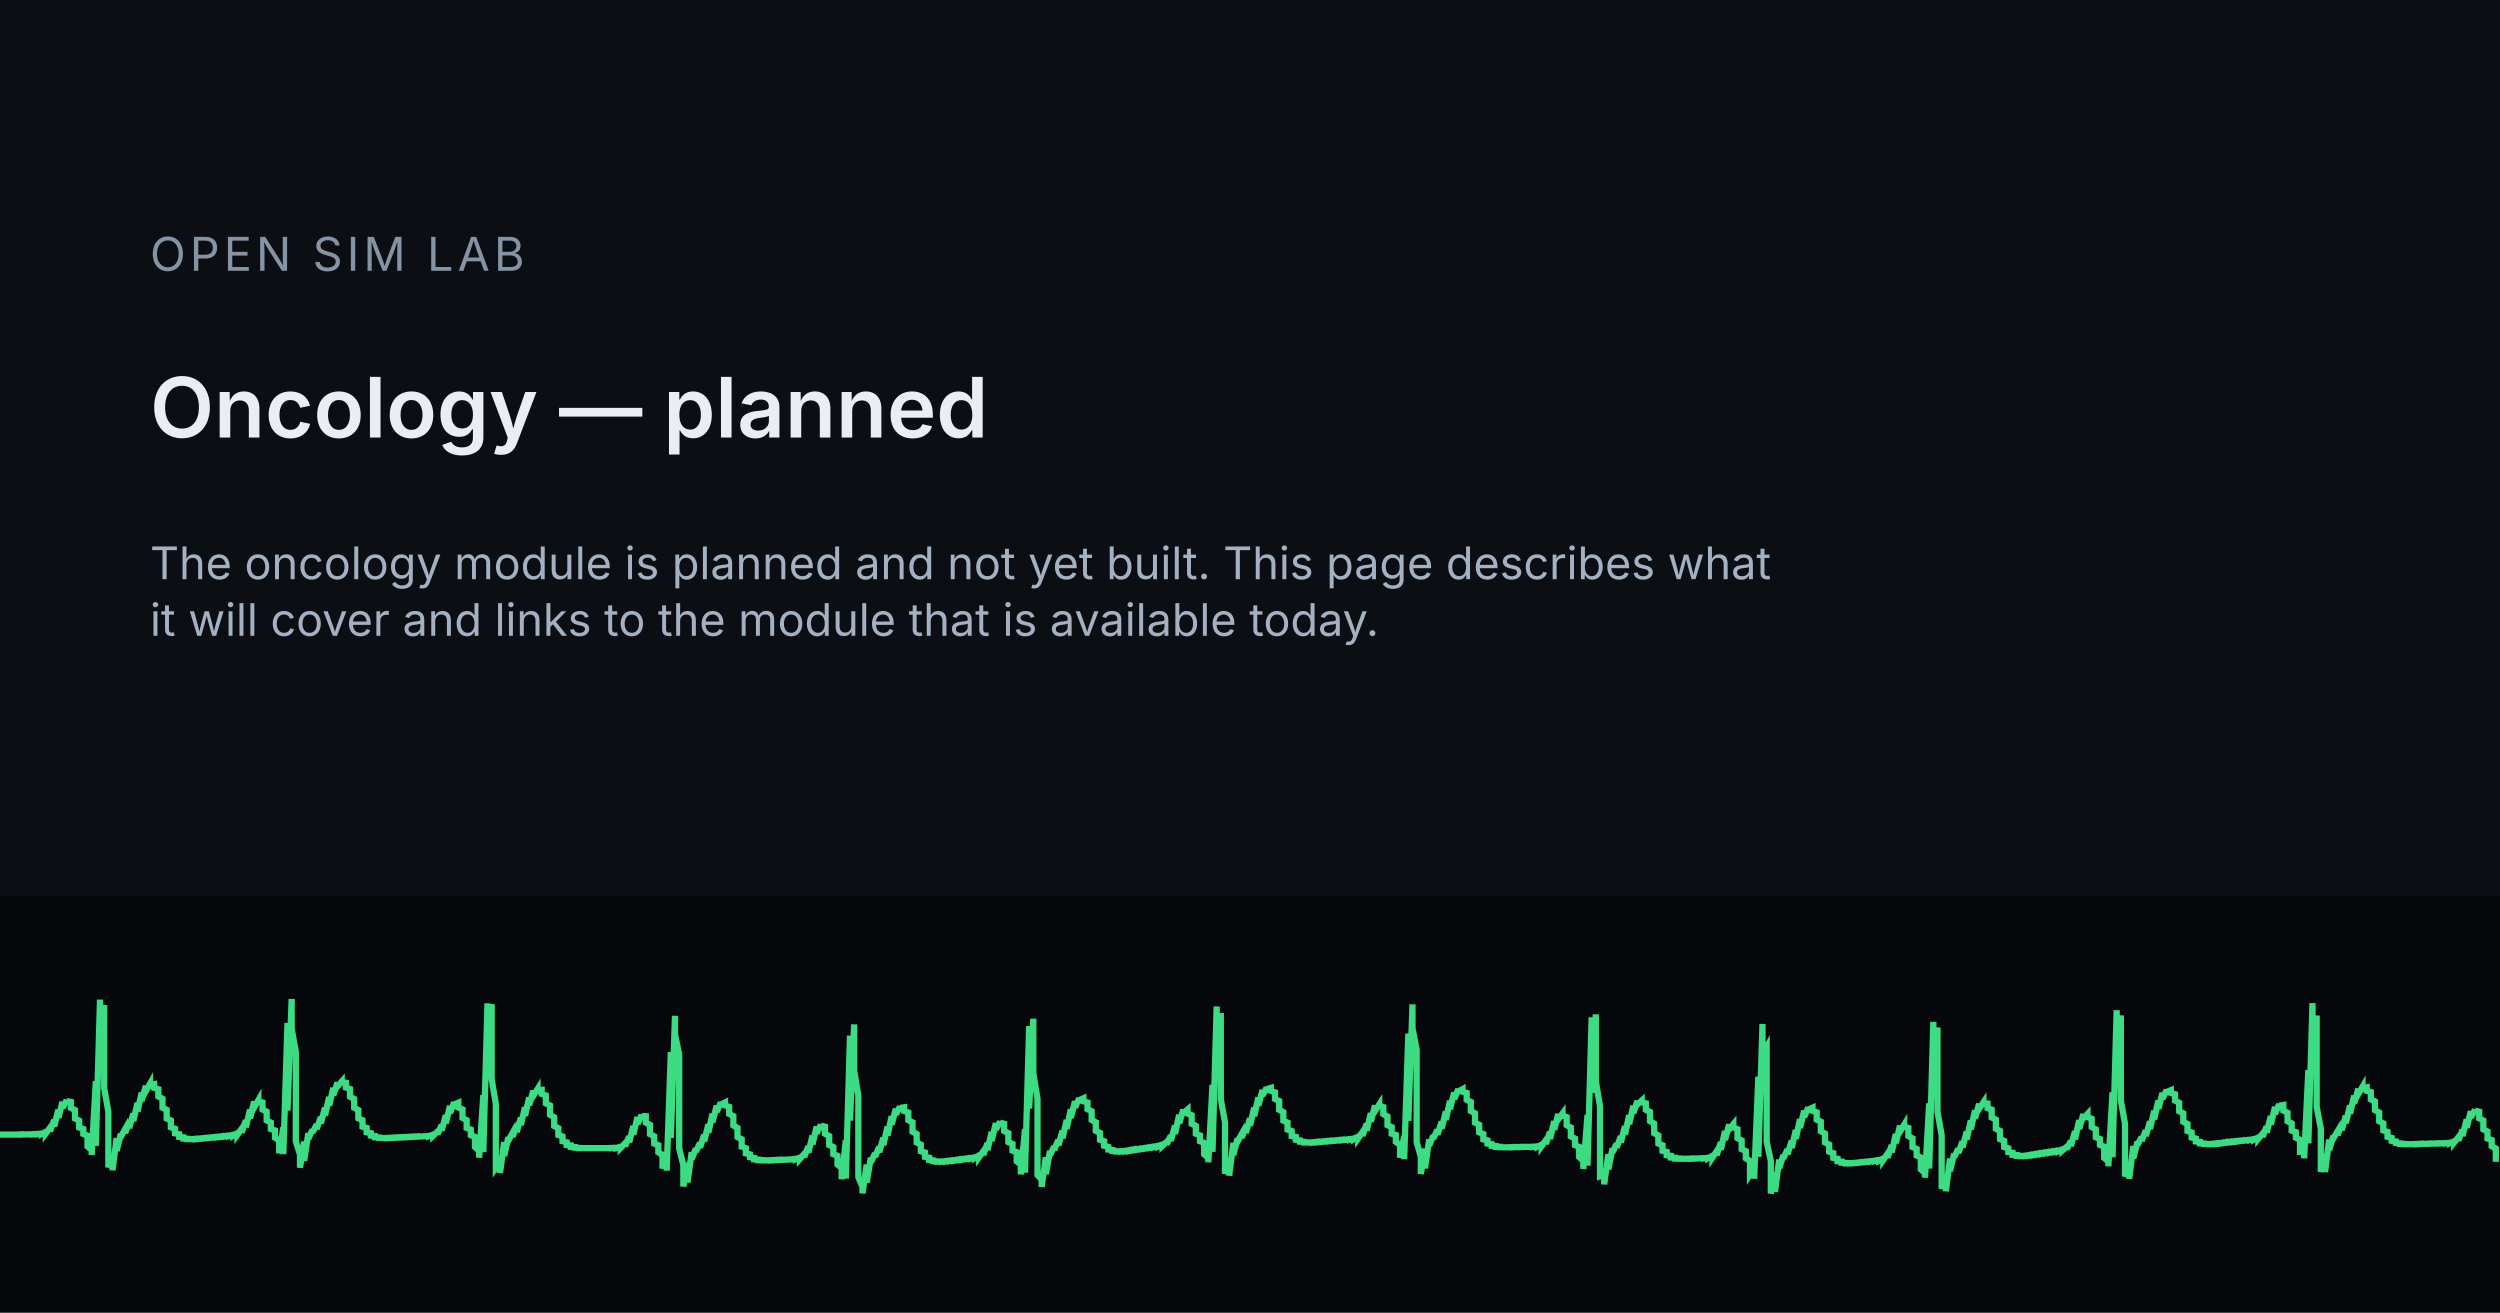
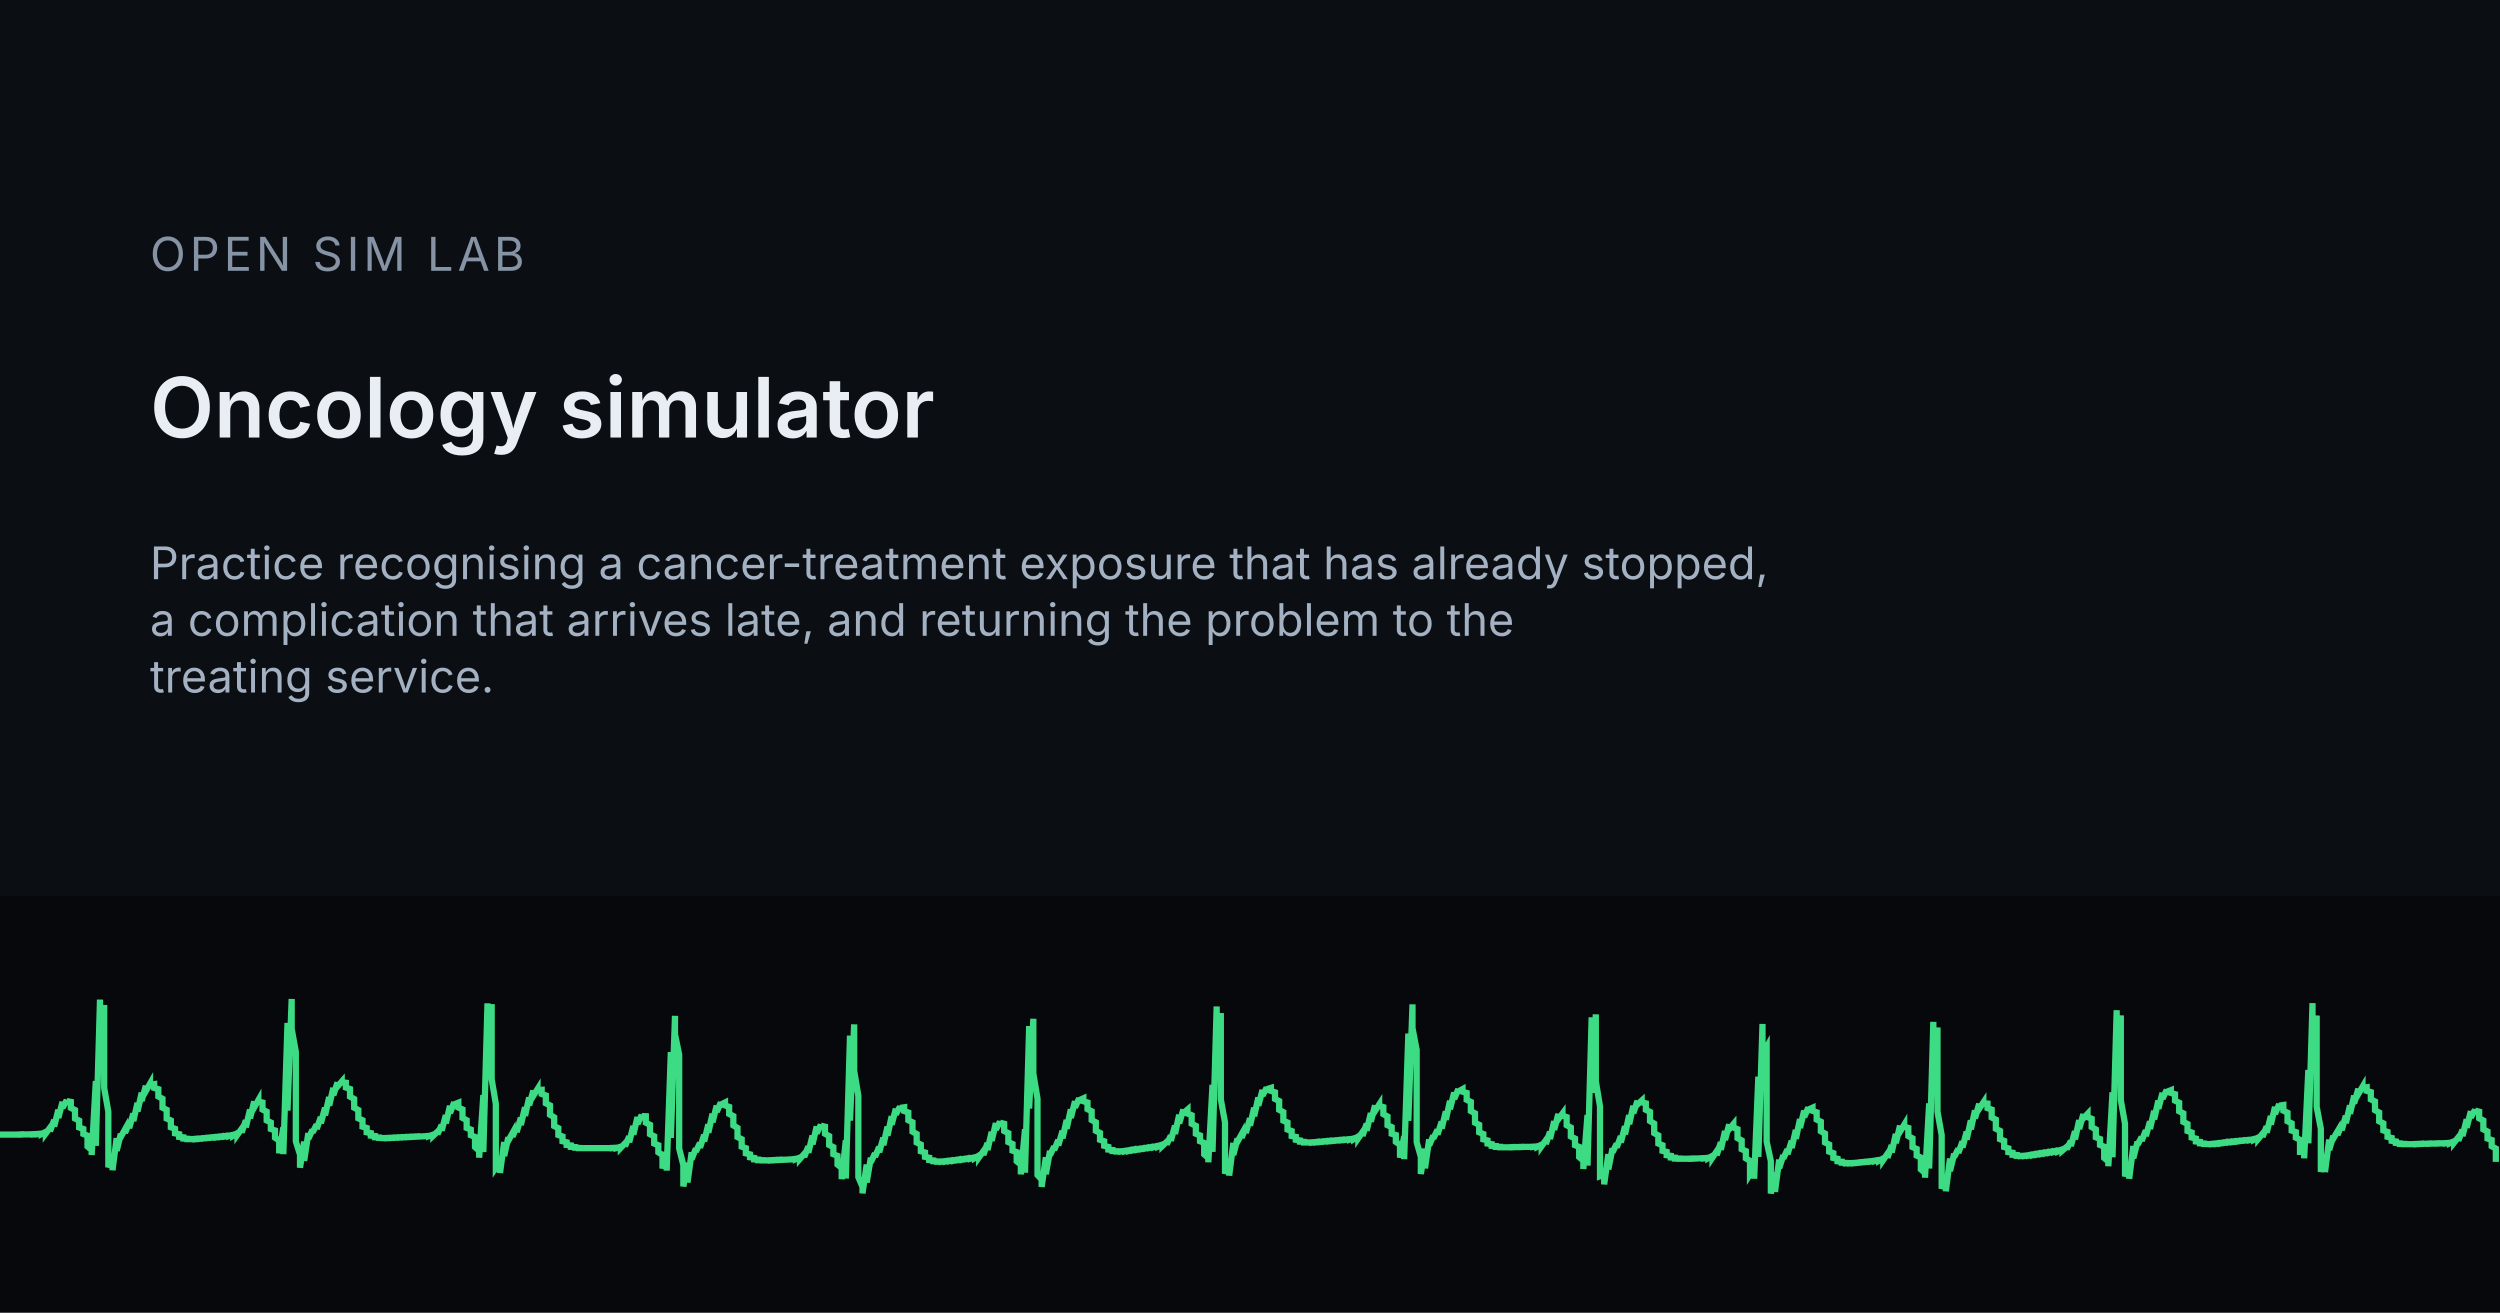
<svg xmlns="http://www.w3.org/2000/svg" width="1200" height="630" viewBox="0 0 1200 630">
  <rect width="1200" height="630" fill="#0B0F14" />
  <rect x="0" y="430" width="1200" height="200" fill="#06080B" />
  <g transform="translate(0 455)">
    <path d="M0 89.6 L0 89.6 L2 89.6 L2 89.6 L4 89.6 L4 89.6 L6 89.6 L6 89.6 L8 89.6 L8 89.6 L10 89.5 L10 89.6 L12 89.5 L12 89.5 L14 89.5 L14 89.5 L16 89.4 L16 89.5 L18 89.3 L18 89.4 L20 89.1 L20 89.3 L22 88.3 L22 89.0 L24 86.3 L24 88.0 L26 82.6 L26 85.7 L28 77.7 L28 81.6 L30 73.9 L30 76.8 L32 73.1 L32 73.5 L34 73.9 L34 76.8 L36 77.8 L36 81.9 L38 82.9 L38 86.2 L40 86.9 L40 89.3 L42 90.1 L42 95.3 L44 97.0 L44 99.4 L46 63.9 L46 95.0 L48 24.8 L48 52.7 L50 27.4 L50 67.2 L52 78.6 L52 105.3 L54 99.9 L54 106.7 L56 91.3 L56 97.4 L58 89.2 L58 90.7 L60 87.1 L60 88.8 L62 83.9 L62 86.5 L64 79.5 L64 83.1 L66 74.4 L66 78.5 L68 69.5 L68 73.4 L70 66.2 L70 68.7 L72 65.2 L72 65.7 L74 65.4 L74 67.2 L76 67.8 L76 71.3 L78 72.4 L78 76.7 L80 77.7 L80 81.9 L82 82.8 L82 86.1 L84 86.8 L84 89.0 L86 89.4 L86 90.7 L88 90.9 L88 91.5 L90 91.6 L90 91.8 L92 91.8 L92 91.8 L94 91.6 L94 91.8 L96 91.5 L96 91.6 L98 91.3 L98 91.4 L100 91.1 L100 91.2 L102 90.9 L102 91.0 L104 90.7 L104 90.9 L106 90.5 L106 90.7 L108 90.3 L108 90.5 L110 90.1 L110 90.3 L112 89.7 L112 90.1 L114 88.9 L114 89.6 L116 86.8 L116 88.6 L118 82.8 L118 86.1 L120 77.6 L120 81.8 L122 73.7 L122 76.6 L124 73.1 L124 73.7 L126 74.2 L126 77.6 L128 78.6 L128 82.8 L130 83.8 L130 86.9 L132 87.6 L132 91.1 L134 92.5 L134 98.6 L136 86.1 L136 99.0 L138 36.0 L138 78.1 L140 24.5 L140 38.8 L142 49.9 L142 92.9 L144 99.2 L144 105.5 L146 93.0 L146 102.2 L148 88.9 L148 91.6 L150 87.3 L150 88.6 L152 84.8 L152 86.9 L154 81.2 L154 84.2 L156 76.7 L156 80.4 L158 71.6 L158 75.7 L160 67.2 L160 70.7 L162 64.6 L162 66.5 L164 64.2 L164 64.4 L166 64.7 L166 67.0 L168 67.7 L168 71.4 L170 72.5 L170 76.7 L172 77.8 L172 81.8 L174 82.7 L174 85.8 L176 86.4 L176 88.5 L178 88.9 L178 90.1 L180 90.3 L180 90.9 L182 91.0 L182 91.2 L184 91.3 L184 91.3 L186 91.2 L186 91.3 L188 91.1 L188 91.2 L190 91.0 L190 91.1 L192 90.9 L192 91.0 L194 90.8 L194 90.9 L196 90.7 L196 90.8 L198 90.6 L198 90.7 L200 90.5 L200 90.6 L202 90.5 L202 90.5 L204 90.4 L204 90.4 L206 90.2 L206 90.3 L208 89.6 L208 90.1 L210 88.2 L210 89.4 L212 85.0 L212 87.7 L214 80.3 L214 84.2 L216 75.8 L216 79.3 L218 74.1 L218 75.1 L220 74.3 L220 76.6 L222 77.5 L222 81.6 L224 82.7 L224 86.4 L226 87.2 L226 89.9 L228 90.7 L228 95.6 L230 97.4 L230 100.7 L232 70.6 L232 98.0 L234 26.6 L234 59.7 L236 27.0 L236 63.0 L238 74.9 L238 105.4 L240 102.4 L240 108.0 L242 93.2 L242 99.9 L244 90.9 L244 92.5 L246 88.9 L246 90.6 L248 85.8 L248 88.4 L250 81.5 L250 85.0 L252 76.5 L252 80.6 L254 71.8 L254 75.5 L256 68.5 L256 71.0 L258 67.8 L258 68.2 L260 68.1 L260 70.1 L262 70.8 L262 74.6 L264 75.6 L264 80.1 L266 81.3 L266 85.5 L268 86.5 L268 89.8 L270 90.5 L270 92.8 L272 93.3 L272 94.6 L274 94.8 L274 95.5 L276 95.6 L276 95.9 L278 96.0 L278 96.1 L280 96.1 L280 96.1 L282 96.1 L282 96.1 L284 96.1 L284 96.1 L286 96.1 L286 96.1 L288 96.1 L288 96.1 L290 96.1 L290 96.1 L292 96.1 L292 96.1 L294 96.0 L294 96.1 L296 95.9 L296 96.0 L298 95.4 L298 95.9 L300 93.8 L300 95.2 L302 90.5 L302 93.3 L304 85.5 L304 89.6 L306 81.2 L306 84.5 L308 80.2 L308 80.7 L310 80.8 L310 83.9 L312 84.9 L312 89.4 L314 90.4 L314 93.9 L316 94.7 L316 98.1 L318 99.4 L318 105.9 L320 98.0 L320 106.9 L322 50.0 L322 91.2 L324 32.6 L324 41.5 L326 51.2 L326 96.3 L328 104.2 L328 114.5 L330 103.1 L330 112.6 L332 98.1 L332 101.4 L334 96.3 L334 97.8 L336 93.6 L336 95.9 L338 89.7 L338 92.9 L340 84.7 L340 88.7 L342 79.6 L342 83.7 L344 75.7 L344 78.7 L346 74.2 L346 75.2 L348 74.2 L348 75.6 L350 76.3 L350 79.7 L352 80.7 L352 85.2 L354 86.4 L354 90.8 L356 91.8 L356 95.4 L358 96.1 L358 98.6 L360 99.1 L360 100.5 L362 100.8 L362 101.5 L364 101.6 L364 101.9 L366 101.9 L366 102.0 L368 102.0 L368 102.0 L370 101.9 L370 102.0 L372 101.8 L372 101.9 L374 101.7 L374 101.8 L376 101.7 L376 101.7 L378 101.6 L378 101.6 L380 101.5 L380 101.5 L382 101.2 L382 101.4 L384 100.6 L384 101.2 L386 98.9 L386 100.4 L388 95.3 L388 98.3 L390 90.1 L390 94.3 L392 85.7 L392 89.0 L394 84.9 L394 85.3 L396 85.8 L396 89.2 L398 90.3 L398 94.6 L400 95.6 L400 99.0 L402 99.8 L402 104.0 L404 105.6 L404 111.0 L406 92.3 L406 110.7 L408 42.1 L408 82.9 L410 36.7 L410 59.0 L412 70.9 L412 110.0 L414 114.7 L414 117.8 L416 104.0 L416 112.6 L418 100.7 L418 102.9 L420 98.6 L420 100.3 L422 95.5 L422 98.1 L424 91.1 L424 94.7 L426 85.8 L426 90.1 L428 80.8 L428 84.8 L430 77.2 L430 79.9 L432 76.2 L432 76.8 L434 76.5 L434 78.3 L436 79.0 L436 82.7 L438 83.7 L438 88.2 L440 89.3 L440 93.4 L442 94.4 L442 97.6 L444 98.2 L444 100.3 L446 100.7 L446 101.8 L448 102.0 L448 102.4 L450 102.5 L450 102.6 L452 102.5 L452 102.6 L454 102.3 L454 102.5 L456 102.1 L456 102.3 L458 101.9 L458 102.1 L460 101.6 L460 101.8 L462 101.4 L462 101.6 L464 101.1 L464 101.3 L466 100.9 L466 101.1 L468 100.5 L468 100.8 L470 99.6 L470 100.4 L472 97.6 L472 99.4 L474 93.7 L474 97.0 L476 88.3 L476 92.6 L478 84.1 L478 87.2 L480 83.4 L480 83.9 L482 84.4 L482 87.9 L484 88.9 L484 93.2 L486 94.1 L486 97.3 L488 98.0 L488 102.4 L490 104.0 L490 108.7 L492 87.0 L492 107.9 L494 37.5 L494 77.1 L496 34.0 L496 60.3 L498 72.4 L498 109.0 L500 111.2 L500 114.7 L502 100.5 L502 108.6 L504 97.4 L504 99.5 L506 95.3 L506 97.0 L508 92.2 L508 94.8 L510 87.8 L510 91.4 L512 82.6 L512 86.8 L514 77.5 L514 81.6 L516 73.6 L516 76.6 L518 72.2 L518 73.1 L520 72.2 L520 73.6 L522 74.2 L522 77.4 L524 78.4 L524 82.6 L526 83.7 L526 87.8 L528 88.8 L528 92.1 L530 92.8 L530 95.0 L532 95.5 L532 96.8 L534 97.0 L534 97.5 L536 97.6 L536 97.7 L538 97.6 L538 97.7 L540 97.4 L540 97.6 L542 97.1 L542 97.4 L544 96.8 L544 97.1 L546 96.6 L546 96.8 L548 96.3 L548 96.5 L550 96.0 L550 96.2 L552 95.7 L552 95.9 L554 95.4 L554 95.6 L556 95.0 L556 95.3 L558 94.4 L558 95.0 L560 93.1 L560 94.3 L562 90.1 L562 92.6 L564 85.3 L564 89.3 L566 80.1 L566 84.2 L568 77.6 L568 79.3 L570 77.6 L570 79.5 L572 80.3 L572 84.4 L574 85.4 L574 89.2 L576 90.0 L576 92.8 L578 93.6 L578 99.1 L580 100.8 L580 102.9 L582 65.7 L582 97.9 L584 28.1 L584 54.5 L586 31.3 L586 72.7 L588 83.8 L588 108.4 L590 101.8 L590 109.3 L592 93.6 L592 99.4 L594 91.5 L594 93.0 L596 89.4 L596 91.1 L598 86.1 L598 88.8 L600 81.8 L600 85.3 L602 76.7 L602 80.8 L604 71.8 L604 75.7 L606 68.2 L606 70.9 L608 67.1 L608 67.8 L610 67.2 L610 68.6 L612 69.3 L612 72.5 L614 73.5 L614 77.7 L616 78.8 L616 82.9 L618 83.8 L618 87.2 L620 87.9 L620 90.3 L622 90.7 L622 92.1 L624 92.4 L624 93.0 L626 93.1 L626 93.4 L628 93.4 L628 93.4 L630 93.3 L630 93.4 L632 93.1 L632 93.3 L634 93.0 L634 93.1 L636 92.8 L636 92.9 L638 92.6 L638 92.8 L640 92.5 L640 92.6 L642 92.3 L642 92.4 L644 92.1 L644 92.3 L646 92.0 L646 92.1 L648 91.8 L648 92.0 L650 91.4 L650 91.7 L652 90.5 L652 91.3 L654 88.4 L654 90.2 L656 84.4 L656 87.7 L658 79.3 L658 83.4 L660 75.6 L660 78.3 L662 75.2 L662 75.8 L664 76.4 L664 79.8 L666 80.9 L666 85.1 L668 86.0 L668 89.2 L670 89.8 L670 93.1 L672 94.5 L672 100.7 L674 90.4 L674 101.4 L676 41.1 L676 83.0 L678 27.1 L678 38.5 L680 49.0 L680 93.2 L682 100.3 L682 108.5 L684 96.4 L684 105.8 L686 91.9 L686 94.8 L688 90.1 L688 91.5 L690 87.3 L690 89.6 L692 83.4 L692 86.7 L694 78.5 L694 82.5 L696 73.4 L696 77.4 L698 69.4 L698 72.5 L700 67.8 L700 68.9 L702 67.8 L702 69.0 L704 69.6 L704 72.9 L706 73.9 L706 78.3 L708 79.4 L708 83.9 L710 84.9 L710 88.5 L712 89.3 L712 91.9 L714 92.4 L714 93.9 L716 94.2 L716 95.0 L718 95.1 L718 95.5 L720 95.5 L720 95.7 L722 95.7 L722 95.7 L724 95.7 L724 95.7 L726 95.6 L726 95.7 L728 95.6 L728 95.6 L730 95.5 L730 95.6 L732 95.5 L732 95.5 L734 95.5 L734 95.5 L736 95.4 L736 95.5 L738 95.2 L738 95.4 L740 94.4 L740 95.1 L742 92.3 L742 94.1 L744 88.3 L744 91.7 L746 83.2 L746 87.3 L748 79.7 L748 82.2 L750 79.5 L750 80.5 L752 81.2 L752 85.1 L754 86.2 L754 90.5 L756 91.5 L756 94.7 L758 95.5 L758 100.4 L760 102.1 L760 106.1 L762 80.2 L762 104.5 L764 33.3 L764 69.6 L766 31.9 L766 64.0 L768 76.1 L768 109.6 L770 108.9 L770 113.5 L772 99.0 L772 106.3 L774 96.2 L774 98.1 L776 94.0 L776 95.8 L778 90.4 L778 93.4 L780 85.6 L780 89.5 L782 80.3 L782 84.6 L784 75.8 L784 79.3 L786 73.4 L786 75.1 L788 73.3 L788 74.1 L790 74.6 L790 77.7 L792 78.7 L792 83.1 L794 84.3 L794 88.9 L796 90.0 L796 93.9 L798 94.7 L798 97.4 L800 97.9 L800 99.5 L802 99.8 L802 100.6 L804 100.7 L804 101.1 L806 101.1 L806 101.2 L808 101.2 L808 101.2 L810 101.2 L810 101.2 L812 101.1 L812 101.2 L814 101.1 L814 101.1 L816 101.0 L816 101.0 L818 100.9 L818 101.0 L820 100.7 L820 100.9 L822 99.8 L822 100.6 L824 97.6 L824 99.5 L826 93.3 L826 96.9 L828 87.9 L828 92.2 L830 84.7 L830 87.0 L832 84.6 L832 86.2 L834 87.0 L834 91.3 L836 92.4 L836 96.6 L838 97.5 L838 101.0 L840 102.2 L840 108.7 L842 105.6 L842 110.8 L844 61.8 L844 100.3 L846 36.5 L846 51.2 L848 47.6 L848 93.0 L850 102.3 L850 117.9 L852 107.8 L852 117.1 L854 101.6 L854 105.8 L856 99.5 L856 101.1 L858 96.7 L858 99.0 L860 92.6 L860 96.0 L862 87.4 L862 91.6 L864 82.2 L864 86.4 L866 78.1 L866 81.2 L868 76.6 L868 77.6 L870 76.7 L870 78.2 L872 78.9 L872 82.4 L874 83.4 L874 88.0 L876 89.1 L876 93.4 L878 94.4 L878 97.8 L880 98.5 L880 100.8 L882 101.2 L882 102.4 L884 102.6 L884 103.1 L886 103.2 L886 103.4 L888 103.3 L888 103.4 L890 103.2 L890 103.3 L892 103.0 L892 103.1 L894 102.8 L894 102.9 L896 102.6 L896 102.7 L898 102.4 L898 102.5 L900 102.1 L900 102.3 L902 101.8 L902 102.1 L904 101.0 L904 101.7 L906 98.8 L906 100.7 L908 94.7 L908 98.2 L910 89.3 L910 93.7 L912 85.3 L912 88.2 L914 84.9 L914 85.8 L916 86.4 L916 90.3 L918 91.4 L918 95.6 L920 96.5 L920 99.7 L922 100.6 L922 106.3 L924 108.0 L924 110.3 L926 74.6 L926 105.9 L928 35.5 L928 63.4 L930 38.2 L930 78.6 L932 89.9 L932 115.6 L934 109.6 L934 116.8 L936 101.1 L936 107.1 L938 98.8 L938 100.4 L940 96.4 L940 98.4 L942 92.9 L942 95.8 L944 88.2 L944 92.0 L946 82.8 L946 87.1 L948 78.0 L948 81.8 L950 74.8 L950 77.2 L952 74.2 L952 74.5 L954 74.7 L954 76.9 L956 77.6 L956 81.4 L958 82.4 L958 86.8 L960 87.8 L960 91.8 L962 92.6 L962 95.6 L964 96.2 L964 98.0 L966 98.3 L966 99.3 L968 99.4 L968 99.8 L970 99.8 L970 99.9 L972 99.7 L972 99.8 L974 99.4 L974 99.6 L976 99.1 L976 99.4 L978 98.8 L978 99.1 L980 98.5 L980 98.8 L982 98.2 L982 98.5 L984 97.9 L984 98.2 L986 97.6 L986 97.9 L988 97.3 L988 97.6 L990 96.7 L990 97.2 L992 95.5 L992 96.6 L994 92.7 L994 95.1 L996 88.0 L996 91.9 L998 82.7 L998 86.9 L1000 79.8 L1000 81.8 L1002 79.7 L1002 81.2 L1004 82.0 L1004 86.0 L1006 87.1 L1006 90.9 L1008 91.7 L1008 94.6 L1010 95.4 L1010 100.8 L1012 102.5 L1012 104.8 L1014 69.3 L1014 100.5 L1016 29.9 L1016 58.1 L1018 32.4 L1018 73.1 L1020 84.4 L1020 109.7 L1022 103.5 L1022 110.8 L1024 95.1 L1024 101.0 L1026 93.0 L1026 94.5 L1028 90.8 L1028 92.6 L1030 87.6 L1030 90.3 L1032 83.3 L1032 86.9 L1034 78.2 L1034 82.3 L1036 73.3 L1036 77.2 L1038 69.6 L1038 72.4 L1040 68.2 L1040 69.1 L1042 68.3 L1042 69.6 L1044 70.2 L1044 73.3 L1046 74.3 L1046 78.4 L1048 79.4 L1048 83.5 L1050 84.5 L1050 87.9 L1052 88.6 L1052 91.0 L1054 91.5 L1054 92.9 L1056 93.1 L1056 93.8 L1058 93.9 L1058 94.1 L1060 94.2 L1060 94.2 L1062 94.0 L1062 94.1 L1064 93.8 L1064 94.0 L1066 93.6 L1066 93.8 L1068 93.3 L1068 93.5 L1070 93.1 L1070 93.3 L1072 92.9 L1072 93.1 L1074 92.7 L1074 92.9 L1076 92.5 L1076 92.6 L1078 92.3 L1078 92.4 L1080 92.1 L1080 92.2 L1082 91.7 L1082 92.0 L1084 91.0 L1084 91.6 L1086 89.2 L1086 90.7 L1088 85.7 L1088 88.7 L1090 80.7 L1090 84.8 L1092 76.3 L1092 79.7 L1094 75.0 L1094 75.7 L1096 75.4 L1096 78.1 L1098 79.1 L1098 83.2 L1100 84.2 L1100 87.7 L1102 88.4 L1102 91.1 L1104 92.1 L1104 97.9 L1106 97.9 L1106 101.0 L1108 58.6 L1108 93.8 L1110 26.5 L1110 47.4 L1112 32.5 L1112 76.3 L1114 86.8 L1114 107.5 L1116 99.2 L1116 107.6 L1118 92.0 L1118 97.0 L1120 90.2 L1120 91.5 L1122 88.1 L1122 89.8 L1124 84.9 L1124 87.5 L1126 80.6 L1126 84.1 L1128 75.6 L1128 79.6 L1130 70.9 L1130 74.6 L1132 67.6 L1132 70.1 L1134 66.7 L1134 67.2 L1136 66.9 L1136 68.6 L1138 69.2 L1138 72.7 L1140 73.7 L1140 77.9 L1142 79.0 L1142 83.2 L1144 84.2 L1144 87.6 L1146 88.3 L1146 90.7 L1148 91.2 L1148 92.6 L1150 92.9 L1150 93.6 L1152 93.8 L1152 94.1 L1154 94.1 L1154 94.2 L1156 94.2 L1156 94.2 L1158 94.2 L1158 94.2 L1160 94.1 L1160 94.2 L1162 94.0 L1162 94.1 L1164 94.0 L1164 94.0 L1166 93.9 L1166 94.0 L1168 93.9 L1168 93.9 L1170 93.8 L1170 93.9 L1172 93.8 L1172 93.8 L1174 93.7 L1174 93.8 L1176 93.5 L1176 93.7 L1178 92.8 L1178 93.4 L1180 90.9 L1180 92.5 L1182 87.3 L1182 90.3 L1184 82.3 L1184 86.3 L1186 78.4 L1186 81.4 L1188 77.7 L1188 78.1 L1190 78.6 L1190 81.8 L1192 82.8 L1192 87.1 L1194 88.1 L1194 91.5 L1196 92.2 L1196 95.2 L1198 96.3 L1198 102.7" fill="none" stroke="#3DDC84" stroke-width="3" />
  </g>
  <text x="72" y="130" font-family="Inter, system-ui, sans-serif" font-size="22.4" letter-spacing="2" fill="#8593A4">OPEN SIM LAB</text>
-   <text x="72" y="210" font-family="Inter, system-ui, sans-serif" font-size="40" font-weight="600" fill="#E9EEF5">Oncology — planned</text>
-   <text x="72" y="278" font-family="Inter, system-ui, sans-serif" font-size="21.6" fill="#A3B1C2">The oncology module is planned and not yet built. This page describes what</text>
-   <text x="72" y="305.2" font-family="Inter, system-ui, sans-serif" font-size="21.6" fill="#A3B1C2">it will cover and links to the module that is available today.</text>
+   <text x="72" y="210" font-family="Inter, system-ui, sans-serif" font-size="40" font-weight="600" fill="#E9EEF5">Oncology simulator</text>
+   <text x="72" y="278" font-family="Inter, system-ui, sans-serif" font-size="21.6" fill="#A3B1C2">Practice recognising a cancer-treatment exposure that has already stopped,</text>
+   <text x="72" y="305.2" font-family="Inter, system-ui, sans-serif" font-size="21.6" fill="#A3B1C2">a complication that arrives late, and returning the problem to the</text>
+   <text x="72" y="332.4" font-family="Inter, system-ui, sans-serif" font-size="21.6" fill="#A3B1C2">treating service.</text>
</svg>
